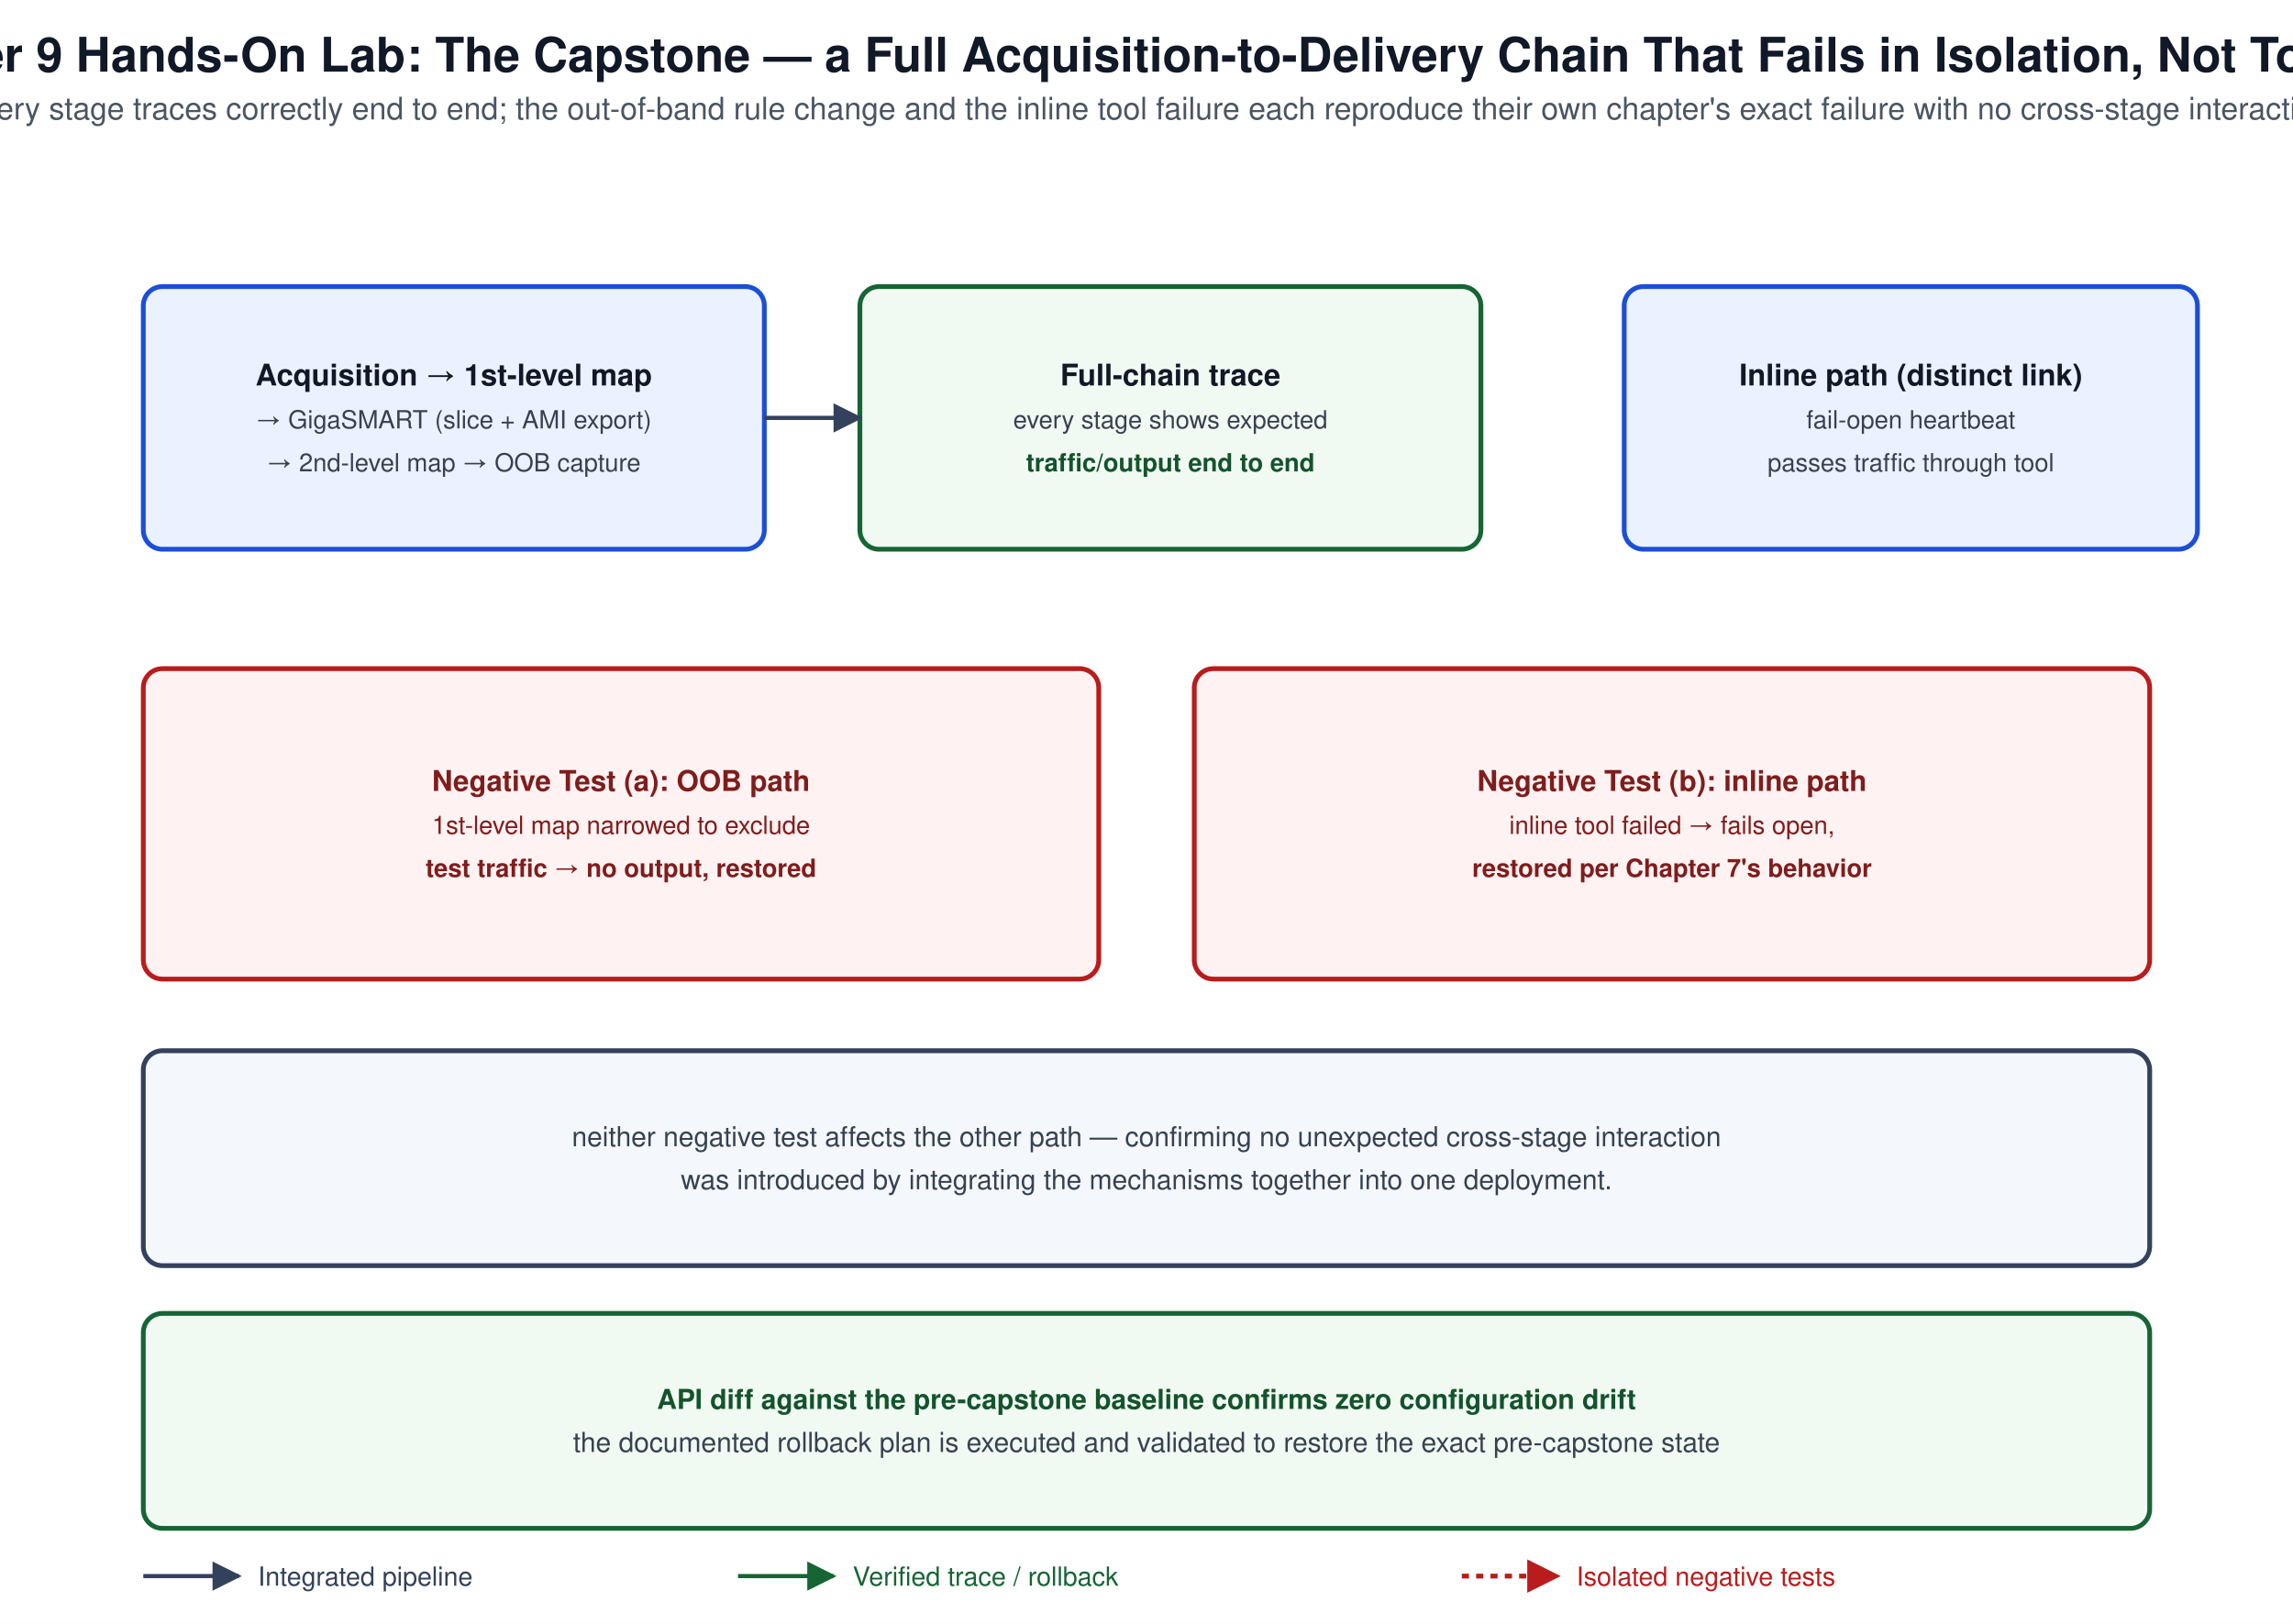
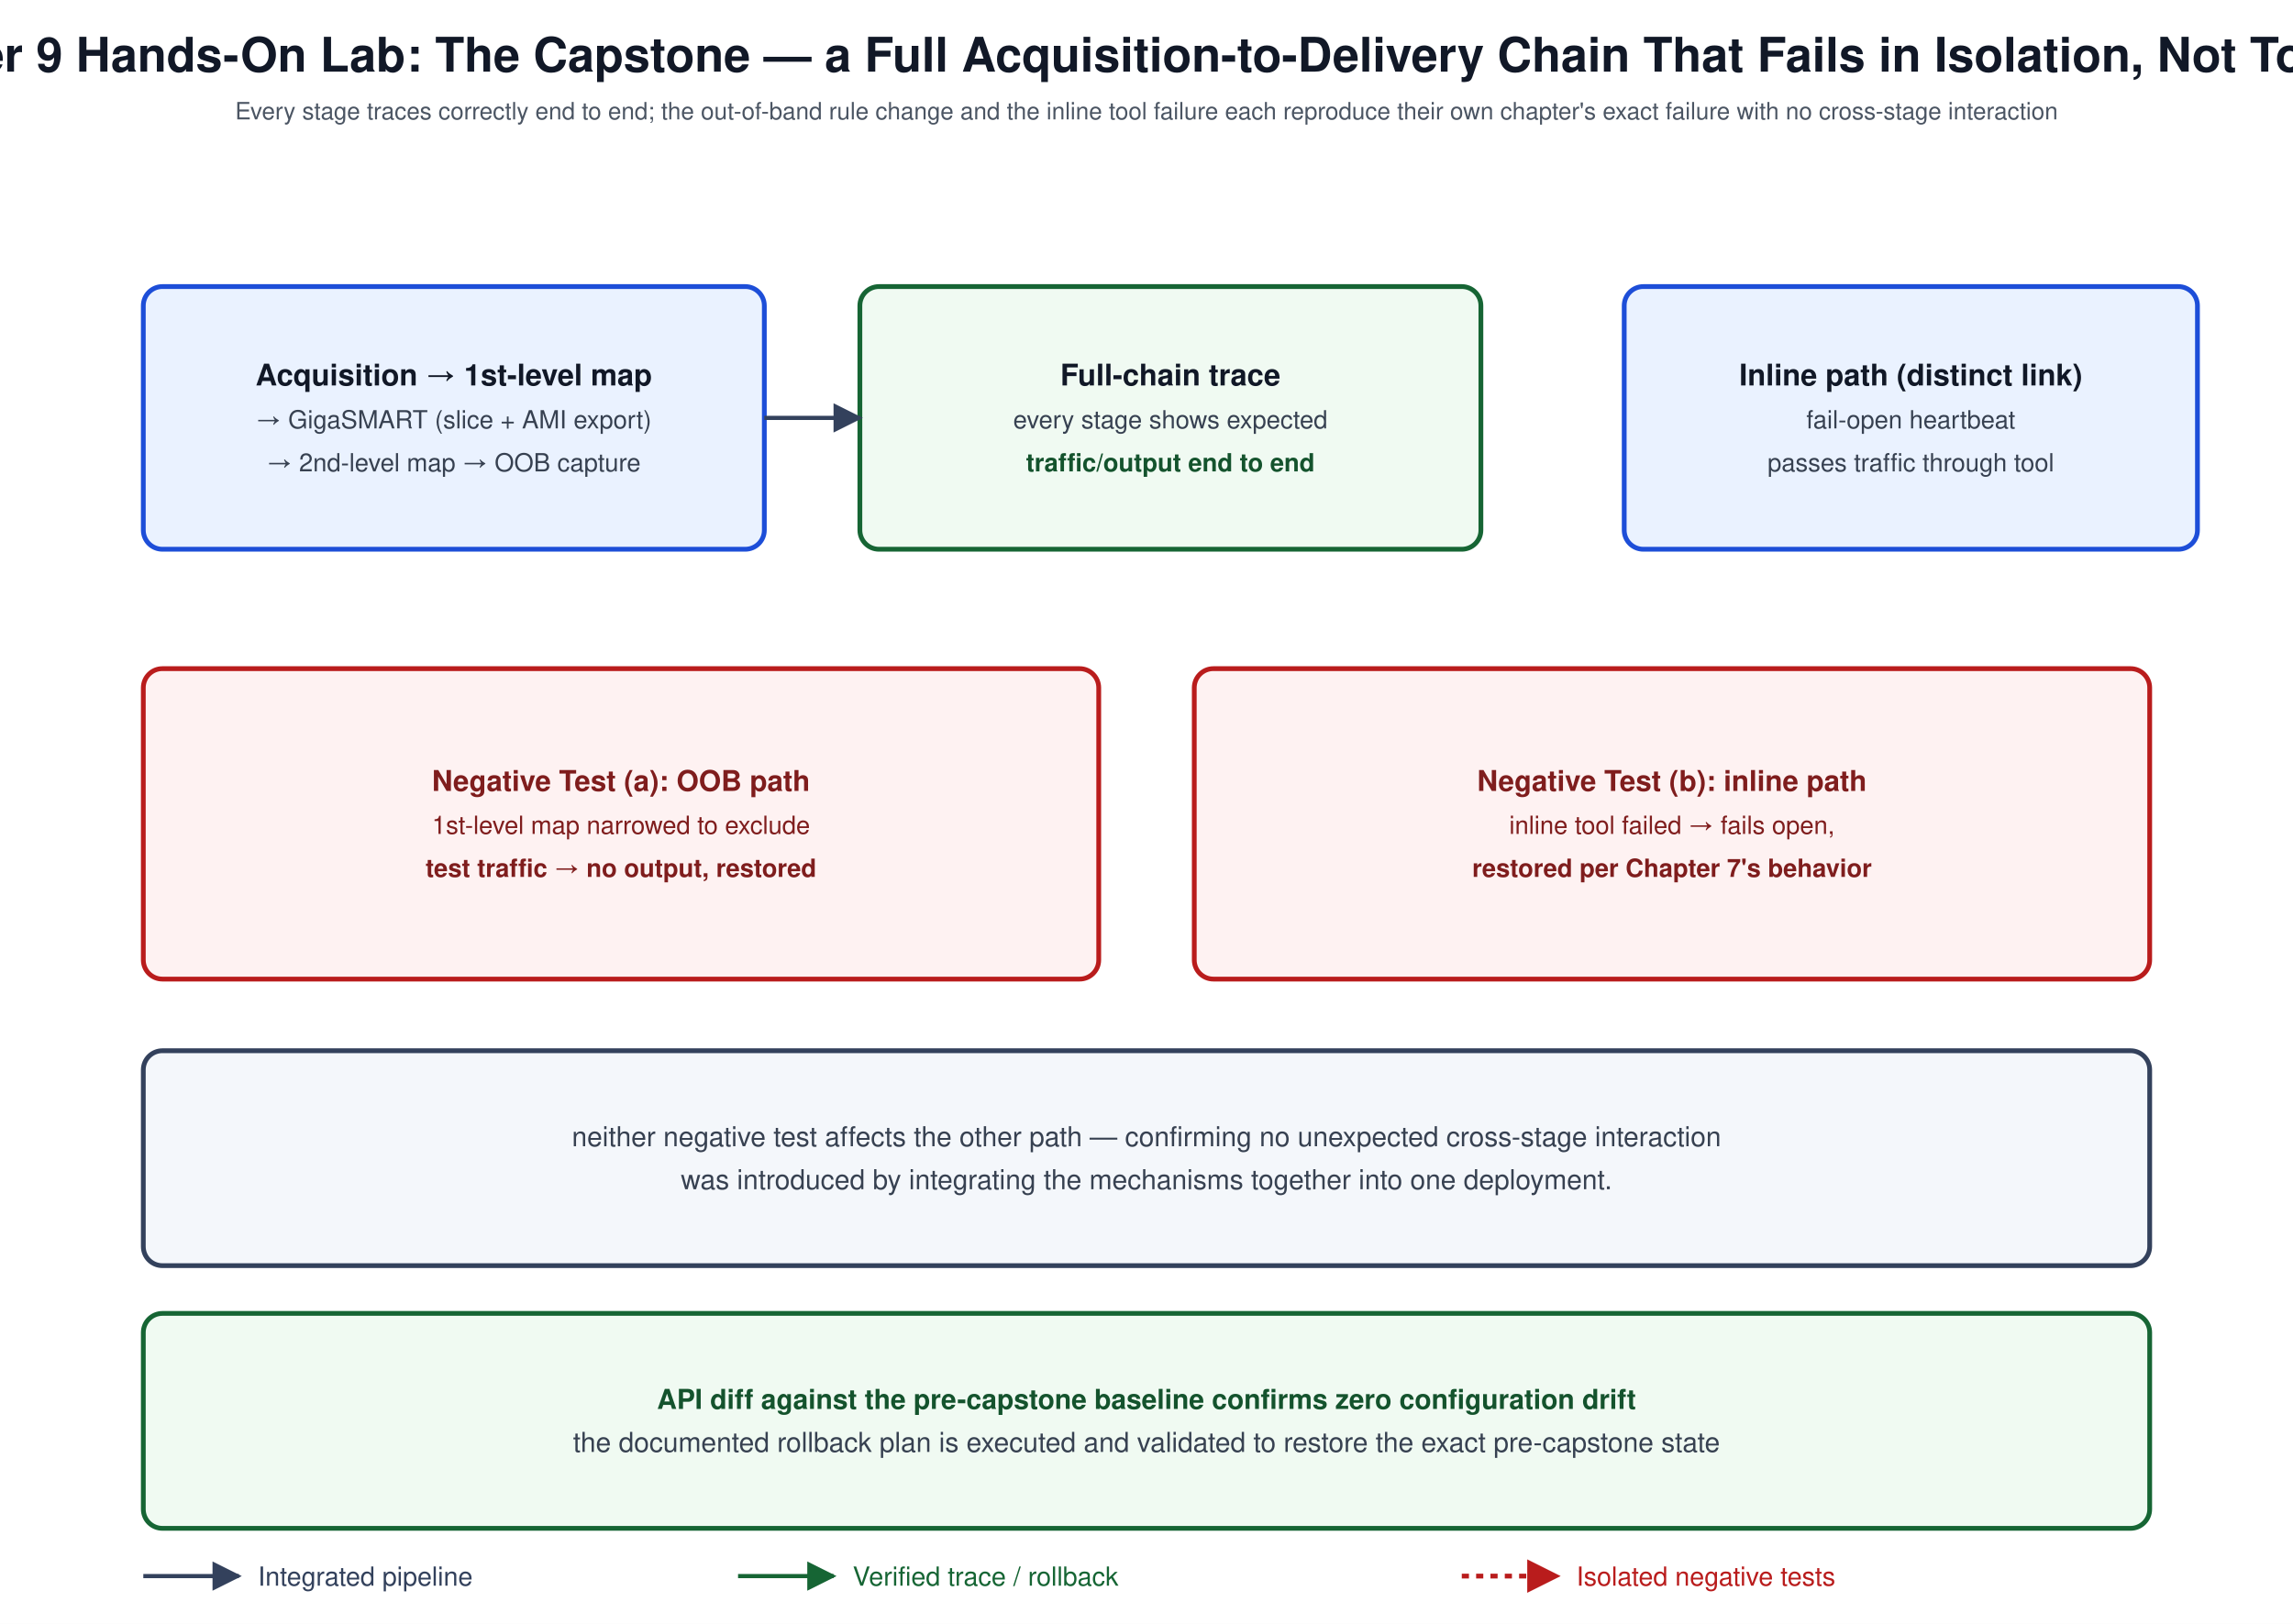
<svg xmlns="http://www.w3.org/2000/svg" viewBox="0 0 960 680" font-family="Helvetica, Arial, sans-serif">
  <defs>
    <marker id="arrow-alt" viewBox="0 0 10 10" refX="9" refY="5" markerWidth="7" markerHeight="7" orient="auto-start-reverse">
      <path d="M0,0 L10,5 L0,10 z" fill="#166534" />
    </marker>
    <marker id="arrow-mgmt" viewBox="0 0 10 10" refX="9" refY="5" markerWidth="7" markerHeight="7" orient="auto-start-reverse">
      <path d="M0,0 L10,5 L0,10 z" fill="#33415c" />
    </marker>
    <marker id="arrow-warn" viewBox="0 0 10 10" refX="9" refY="5" markerWidth="7" markerHeight="7" orient="auto-start-reverse">
      <path d="M0,0 L10,5 L0,10 z" fill="#b91c1c" />
    </marker>
  </defs>
  <rect x="0" y="0" width="960" height="680" fill="#ffffff" />
  <text x="480.0" y="30" text-anchor="middle" font-size="20" font-weight="700" fill="#111827">Chapter 9 Hands-On Lab: The Capstone — a Full Acquisition-to-Delivery Chain That Fails in Isolation, Not Together</text>
-   <text x="480.0" y="50" text-anchor="middle" font-size="13" fill="#4b5563">Every stage traces correctly end to end; the out-of-band rule change and the inline tool failure each reproduce their own chapter's exact failure with no cross-stage interaction</text>
+   <text x="480.0" y="50" text-anchor="middle" font-size="10" fill="#4b5563">Every stage traces correctly end to end; the out-of-band rule change and the inline tool failure each reproduce their own chapter's exact failure with no cross-stage interaction</text>
  <rect x="60" y="120" width="260" height="110" rx="8" fill="#eaf2ff" stroke="#1d4ed8" stroke-width="2" />
  <text x="190.0" y="161.4" text-anchor="middle" font-size="12.5" font-weight="700" fill="#111827">Acquisition → 1st-level map</text>
  <text x="190.0" y="179.4" text-anchor="middle" font-size="10.5" font-weight="400" fill="#374151">→ GigaSMART (slice + AMI export)</text>
  <text x="190.0" y="197.4" text-anchor="middle" font-size="10.5" font-weight="400" fill="#374151">→ 2nd-level map → OOB capture</text>
  <rect x="360" y="120" width="260" height="110" rx="8" fill="#f0faf2" stroke="#166534" stroke-width="2" />
  <text x="490.0" y="161.4" text-anchor="middle" font-size="12.5" font-weight="700" fill="#111827">Full-chain trace</text>
  <text x="490.0" y="179.4" text-anchor="middle" font-size="10.5" font-weight="400" fill="#374151">every stage shows expected</text>
  <text x="490.0" y="197.4" text-anchor="middle" font-size="10.5" font-weight="700" fill="#14532d">traffic/output end to end</text>
  <line x1="320" y1="175" x2="360" y2="175" stroke="#33415c" stroke-width="1.75" marker-end="url(#arrow-mgmt)" />
  <rect x="680" y="120" width="240" height="110" rx="8" fill="#eaf2ff" stroke="#1d4ed8" stroke-width="2" />
  <text x="800.0" y="161.4" text-anchor="middle" font-size="12.5" font-weight="700" fill="#111827">Inline path (distinct link)</text>
  <text x="800.0" y="179.4" text-anchor="middle" font-size="10.5" font-weight="400" fill="#374151">fail-open heartbeat</text>
  <text x="800.0" y="197.4" text-anchor="middle" font-size="10.5" font-weight="400" fill="#374151">passes traffic through tool</text>
  <rect x="60" y="280" width="400" height="130" rx="8" fill="#fef2f2" stroke="#b91c1c" stroke-width="2" />
  <text x="260.0" y="331.2" text-anchor="middle" font-size="12" font-weight="700" fill="#7f1d1d">Negative Test (a): OOB path</text>
  <text x="260.0" y="349.2" text-anchor="middle" font-size="10.5" font-weight="400" fill="#7f1d1d">1st-level map narrowed to exclude</text>
  <text x="260.0" y="367.2" text-anchor="middle" font-size="10.5" font-weight="700" fill="#7f1d1d">test traffic → no output, restored</text>
  <rect x="500" y="280" width="400" height="130" rx="8" fill="#fef2f2" stroke="#b91c1c" stroke-width="2" />
  <text x="700.0" y="331.2" text-anchor="middle" font-size="12" font-weight="700" fill="#7f1d1d">Negative Test (b): inline path</text>
  <text x="700.0" y="349.2" text-anchor="middle" font-size="10.5" font-weight="400" fill="#7f1d1d">inline tool failed → fails open,</text>
  <text x="700.0" y="367.2" text-anchor="middle" font-size="10.5" font-weight="700" fill="#7f1d1d">restored per Chapter 7's behavior</text>
  <rect x="60" y="440" width="840" height="90" rx="8" fill="#f4f7fb" stroke="#33415c" stroke-width="2" />
  <text x="480.0" y="480.0" text-anchor="middle" font-size="11.5" font-weight="400" fill="#374151">neither negative test affects the other path — confirming no unexpected cross-stage interaction</text>
  <text x="480.0" y="498.0" text-anchor="middle" font-size="11.5" font-weight="400" fill="#374151">was introduced by integrating the mechanisms together into one deployment.</text>
  <rect x="60" y="550" width="840" height="90" rx="8" fill="#f0faf2" stroke="#166534" stroke-width="2" />
  <text x="480.0" y="590.0" text-anchor="middle" font-size="11.5" font-weight="700" fill="#14532d">API diff against the pre-capstone baseline confirms zero configuration drift</text>
  <text x="480.0" y="608.0" text-anchor="middle" font-size="11.5" font-weight="400" fill="#374151">the documented rollback plan is executed and validated to restore the exact pre-capstone state</text>
  <line x1="60" y1="660" x2="100" y2="660" stroke="#33415c" stroke-width="1.75" marker-end="url(#arrow-mgmt)" />
  <text x="108" y="664" font-size="11" fill="#33415c">Integrated pipeline</text>
  <line x1="309" y1="660" x2="349" y2="660" stroke="#166534" stroke-width="1.75" marker-end="url(#arrow-alt)" />
  <text x="357" y="664" font-size="11" fill="#166534">Verified trace / rollback</text>
  <line x1="612" y1="660" x2="652" y2="660" stroke="#b91c1c" stroke-width="2" stroke-dasharray="3 3" marker-end="url(#arrow-warn)" />
  <text x="660" y="664" font-size="11" fill="#b91c1c">Isolated negative tests</text>
</svg>
